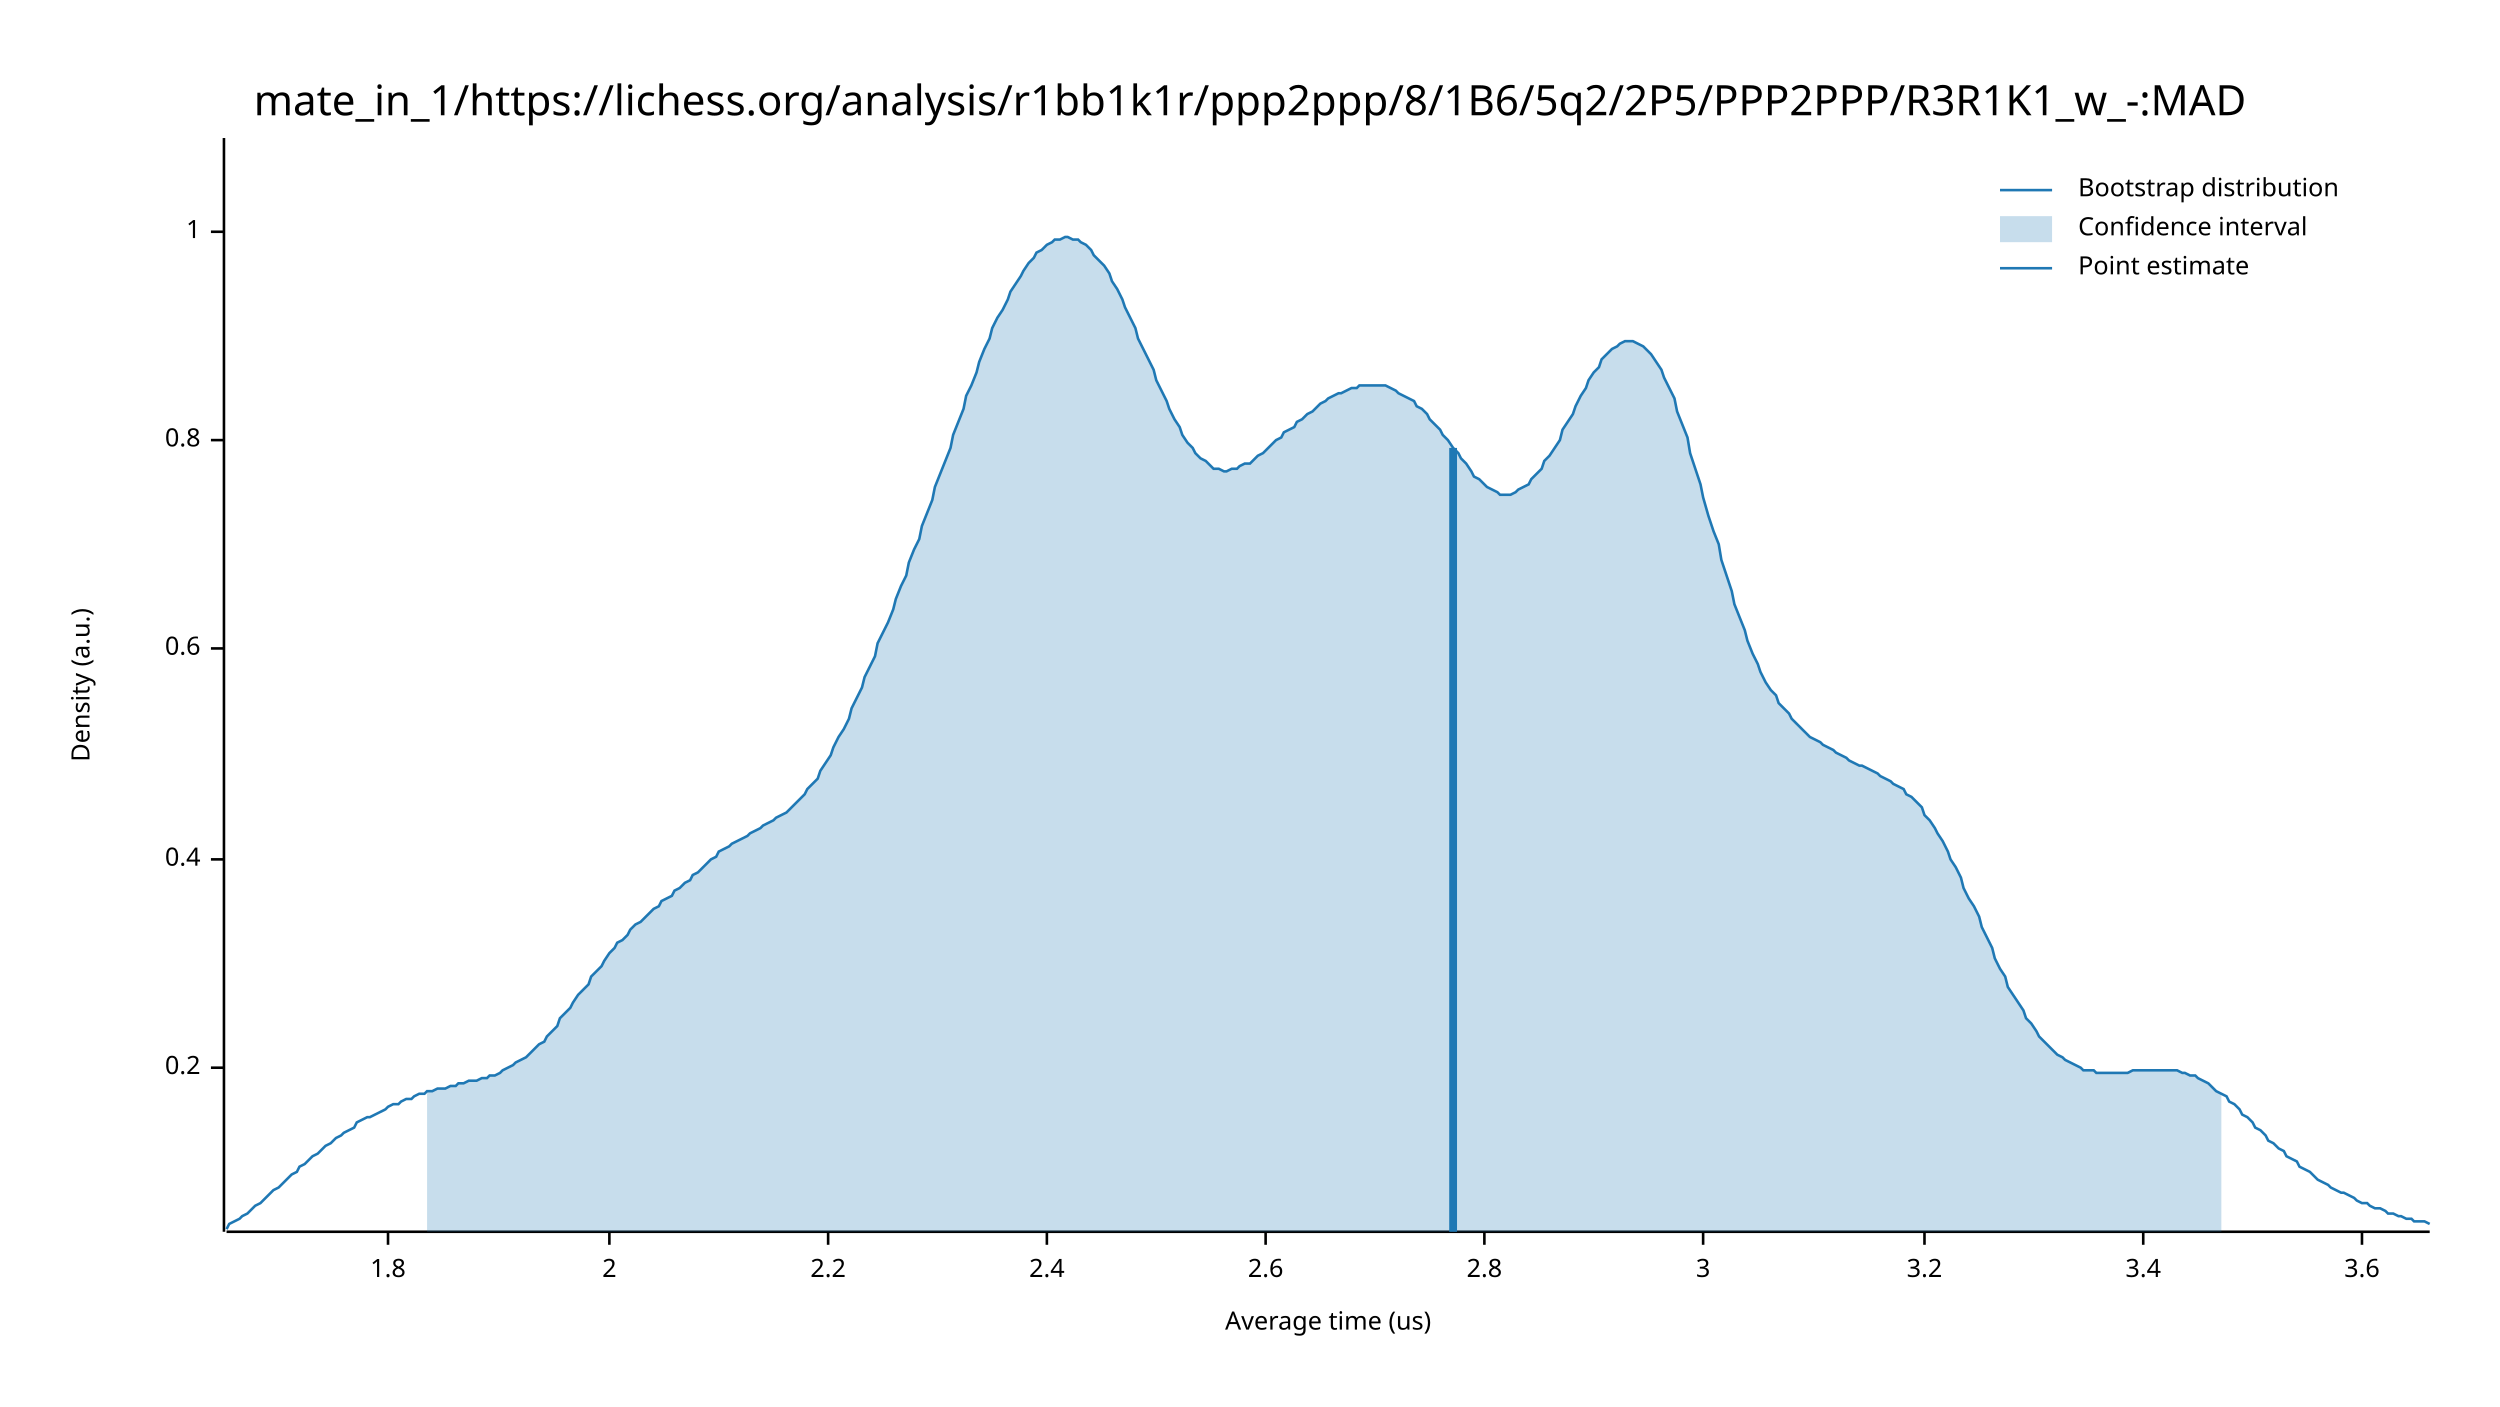
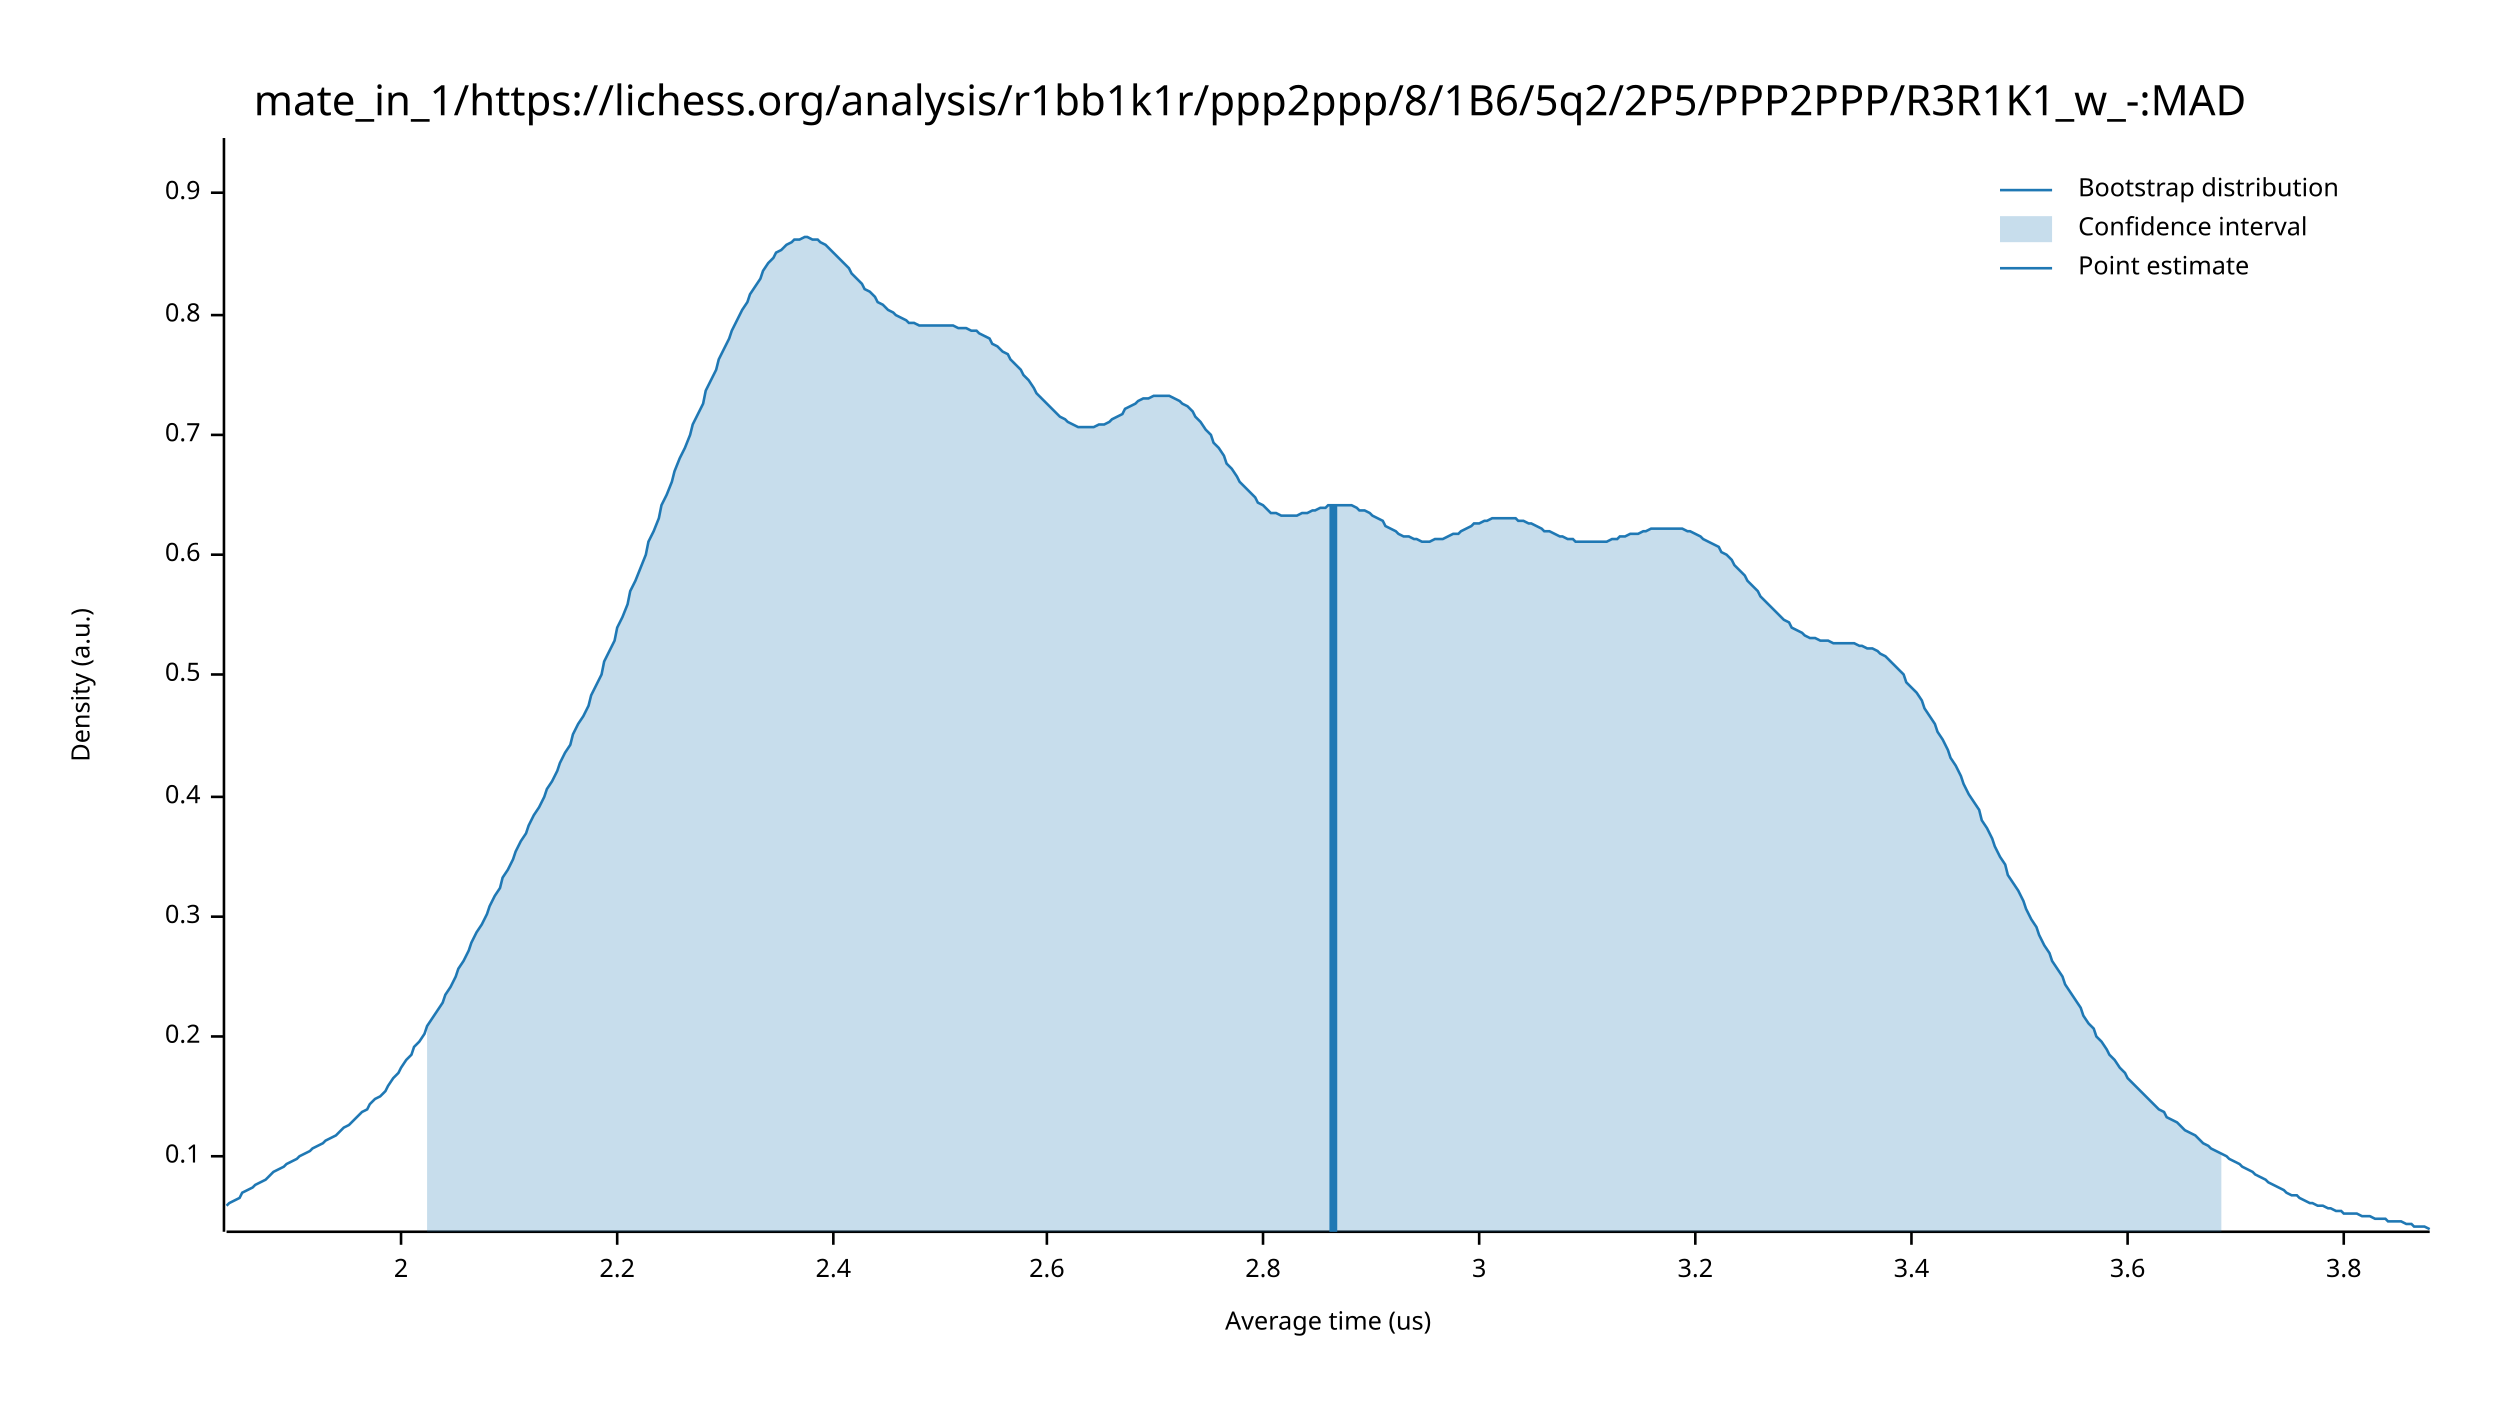
<svg xmlns="http://www.w3.org/2000/svg" width="960" height="540" viewBox="0 0 960 540">
  <text x="480" y="32" dy="0.76em" text-anchor="middle" font-family="sans-serif" font-size="16.129" opacity="1" fill="#000000">
mate_in_1/https://lichess.org/analysis/r1bb1k1r/ppp2ppp/8/1B6/5q2/2P5/PPP2PPP/R3R1K1_w_-:MAD
</text>
  <text x="27" y="263" dy="0.76em" text-anchor="middle" font-family="sans-serif" font-size="9.677" opacity="1" fill="#000000" transform="rotate(270, 27, 263)">
Density (a.u.)
</text>
  <text x="510" y="513" dy="-0.5ex" text-anchor="middle" font-family="sans-serif" font-size="9.677" opacity="1" fill="#000000">
Average time (us)
</text>
  <polyline fill="none" opacity="1" stroke="#000000" stroke-width="1" points="86,53 86,473 " />
-   <text x="77" y="410" dy="0.5ex" text-anchor="end" font-family="sans-serif" font-size="9.677" opacity="1" fill="#000000">
+   <text x="77" y="444" dy="0.5ex" text-anchor="end" font-family="sans-serif" font-size="9.677" opacity="1" fill="#000000">
+ 0.1
+ </text>
+   <polyline fill="none" opacity="1" stroke="#000000" stroke-width="1" points="81,444 86,444 " />
+   <text x="77" y="398" dy="0.5ex" text-anchor="end" font-family="sans-serif" font-size="9.677" opacity="1" fill="#000000">
0.2
</text>
-   <polyline fill="none" opacity="1" stroke="#000000" stroke-width="1" points="81,410 86,410 " />
-   <text x="77" y="330" dy="0.5ex" text-anchor="end" font-family="sans-serif" font-size="9.677" opacity="1" fill="#000000">
+   <polyline fill="none" opacity="1" stroke="#000000" stroke-width="1" points="81,398 86,398 " />
+   <text x="77" y="352" dy="0.5ex" text-anchor="end" font-family="sans-serif" font-size="9.677" opacity="1" fill="#000000">
+ 0.3
+ </text>
+   <polyline fill="none" opacity="1" stroke="#000000" stroke-width="1" points="81,352 86,352 " />
+   <text x="77" y="306" dy="0.5ex" text-anchor="end" font-family="sans-serif" font-size="9.677" opacity="1" fill="#000000">
0.4
</text>
-   <polyline fill="none" opacity="1" stroke="#000000" stroke-width="1" points="81,330 86,330 " />
-   <text x="77" y="249" dy="0.5ex" text-anchor="end" font-family="sans-serif" font-size="9.677" opacity="1" fill="#000000">
+   <polyline fill="none" opacity="1" stroke="#000000" stroke-width="1" points="81,306 86,306 " />
+   <text x="77" y="259" dy="0.5ex" text-anchor="end" font-family="sans-serif" font-size="9.677" opacity="1" fill="#000000">
+ 0.5
+ </text>
+   <polyline fill="none" opacity="1" stroke="#000000" stroke-width="1" points="81,259 86,259 " />
+   <text x="77" y="213" dy="0.5ex" text-anchor="end" font-family="sans-serif" font-size="9.677" opacity="1" fill="#000000">
0.6
</text>
-   <polyline fill="none" opacity="1" stroke="#000000" stroke-width="1" points="81,249 86,249 " />
-   <text x="77" y="169" dy="0.5ex" text-anchor="end" font-family="sans-serif" font-size="9.677" opacity="1" fill="#000000">
+   <polyline fill="none" opacity="1" stroke="#000000" stroke-width="1" points="81,213 86,213 " />
+   <text x="77" y="167" dy="0.5ex" text-anchor="end" font-family="sans-serif" font-size="9.677" opacity="1" fill="#000000">
+ 0.7
+ </text>
+   <polyline fill="none" opacity="1" stroke="#000000" stroke-width="1" points="81,167 86,167 " />
+   <text x="77" y="121" dy="0.5ex" text-anchor="end" font-family="sans-serif" font-size="9.677" opacity="1" fill="#000000">
0.8
</text>
-   <polyline fill="none" opacity="1" stroke="#000000" stroke-width="1" points="81,169 86,169 " />
-   <text x="77" y="89" dy="0.5ex" text-anchor="end" font-family="sans-serif" font-size="9.677" opacity="1" fill="#000000">
- 1
+   <polyline fill="none" opacity="1" stroke="#000000" stroke-width="1" points="81,121 86,121 " />
+   <text x="77" y="74" dy="0.5ex" text-anchor="end" font-family="sans-serif" font-size="9.677" opacity="1" fill="#000000">
+ 0.9
</text>
-   <polyline fill="none" opacity="1" stroke="#000000" stroke-width="1" points="81,89 86,89 " />
+   <polyline fill="none" opacity="1" stroke="#000000" stroke-width="1" points="81,74 86,74 " />
  <polyline fill="none" opacity="1" stroke="#000000" stroke-width="1" points="87,473 933,473 " />
-   <text x="149" y="483" dy="0.76em" text-anchor="middle" font-family="sans-serif" font-size="9.677" opacity="1" fill="#000000">
- 1.8
- </text>
-   <polyline fill="none" opacity="1" stroke="#000000" stroke-width="1" points="149,473 149,478 " />
-   <text x="234" y="483" dy="0.76em" text-anchor="middle" font-family="sans-serif" font-size="9.677" opacity="1" fill="#000000">
+   <text x="154" y="483" dy="0.76em" text-anchor="middle" font-family="sans-serif" font-size="9.677" opacity="1" fill="#000000">
2
</text>
-   <polyline fill="none" opacity="1" stroke="#000000" stroke-width="1" points="234,473 234,478 " />
-   <text x="318" y="483" dy="0.76em" text-anchor="middle" font-family="sans-serif" font-size="9.677" opacity="1" fill="#000000">
+   <polyline fill="none" opacity="1" stroke="#000000" stroke-width="1" points="154,473 154,478 " />
+   <text x="237" y="483" dy="0.76em" text-anchor="middle" font-family="sans-serif" font-size="9.677" opacity="1" fill="#000000">
2.2
</text>
-   <polyline fill="none" opacity="1" stroke="#000000" stroke-width="1" points="318,473 318,478 " />
-   <text x="402" y="483" dy="0.76em" text-anchor="middle" font-family="sans-serif" font-size="9.677" opacity="1" fill="#000000">
+   <polyline fill="none" opacity="1" stroke="#000000" stroke-width="1" points="237,473 237,478 " />
+   <text x="320" y="483" dy="0.76em" text-anchor="middle" font-family="sans-serif" font-size="9.677" opacity="1" fill="#000000">
2.4
</text>
-   <polyline fill="none" opacity="1" stroke="#000000" stroke-width="1" points="402,473 402,478 " />
-   <text x="486" y="483" dy="0.76em" text-anchor="middle" font-family="sans-serif" font-size="9.677" opacity="1" fill="#000000">
+   <polyline fill="none" opacity="1" stroke="#000000" stroke-width="1" points="320,473 320,478 " />
+   <text x="402" y="483" dy="0.76em" text-anchor="middle" font-family="sans-serif" font-size="9.677" opacity="1" fill="#000000">
2.6
</text>
-   <polyline fill="none" opacity="1" stroke="#000000" stroke-width="1" points="486,473 486,478 " />
-   <text x="570" y="483" dy="0.76em" text-anchor="middle" font-family="sans-serif" font-size="9.677" opacity="1" fill="#000000">
+   <polyline fill="none" opacity="1" stroke="#000000" stroke-width="1" points="402,473 402,478 " />
+   <text x="485" y="483" dy="0.76em" text-anchor="middle" font-family="sans-serif" font-size="9.677" opacity="1" fill="#000000">
2.8
</text>
-   <polyline fill="none" opacity="1" stroke="#000000" stroke-width="1" points="570,473 570,478 " />
-   <text x="654" y="483" dy="0.76em" text-anchor="middle" font-family="sans-serif" font-size="9.677" opacity="1" fill="#000000">
+   <polyline fill="none" opacity="1" stroke="#000000" stroke-width="1" points="485,473 485,478 " />
+   <text x="568" y="483" dy="0.76em" text-anchor="middle" font-family="sans-serif" font-size="9.677" opacity="1" fill="#000000">
3
</text>
-   <polyline fill="none" opacity="1" stroke="#000000" stroke-width="1" points="654,473 654,478 " />
-   <text x="739" y="483" dy="0.76em" text-anchor="middle" font-family="sans-serif" font-size="9.677" opacity="1" fill="#000000">
+   <polyline fill="none" opacity="1" stroke="#000000" stroke-width="1" points="568,473 568,478 " />
+   <text x="651" y="483" dy="0.76em" text-anchor="middle" font-family="sans-serif" font-size="9.677" opacity="1" fill="#000000">
3.2
</text>
-   <polyline fill="none" opacity="1" stroke="#000000" stroke-width="1" points="739,473 739,478 " />
-   <text x="823" y="483" dy="0.76em" text-anchor="middle" font-family="sans-serif" font-size="9.677" opacity="1" fill="#000000">
+   <polyline fill="none" opacity="1" stroke="#000000" stroke-width="1" points="651,473 651,478 " />
+   <text x="734" y="483" dy="0.76em" text-anchor="middle" font-family="sans-serif" font-size="9.677" opacity="1" fill="#000000">
3.4
</text>
-   <polyline fill="none" opacity="1" stroke="#000000" stroke-width="1" points="823,473 823,478 " />
-   <text x="907" y="483" dy="0.76em" text-anchor="middle" font-family="sans-serif" font-size="9.677" opacity="1" fill="#000000">
+   <polyline fill="none" opacity="1" stroke="#000000" stroke-width="1" points="734,473 734,478 " />
+   <text x="817" y="483" dy="0.76em" text-anchor="middle" font-family="sans-serif" font-size="9.677" opacity="1" fill="#000000">
3.6
</text>
-   <polyline fill="none" opacity="1" stroke="#000000" stroke-width="1" points="907,473 907,478 " />
-   <polyline fill="none" opacity="1" stroke="#1F78B4" stroke-width="1" points="87,472 88,470 90,469 92,468 93,467 95,466 97,464 98,463 100,462 102,460 103,459 105,457 107,456 109,454 110,453 112,451 114,450 115,448 117,447 119,445 120,444 122,443 124,441 125,440 127,439 129,437 131,436 132,435 134,434 136,433 137,431 139,430 141,429 142,429 144,428 146,427 148,426 149,425 151,424 153,424 154,423 156,422 158,422 159,421 161,420 163,420 164,419 166,419 168,418 170,418 171,418 173,417 175,417 176,416 178,416 180,415 181,415 183,415 185,414 187,414 188,413 190,413 192,412 193,411 195,410 197,409 198,408 200,407 202,406 203,405 205,403 207,401 209,400 210,398 212,396 214,394 215,391 217,389 219,387 220,385 222,382 224,380 226,378 227,375 229,373 231,371 232,369 234,366 236,364 237,362 239,361 241,359 242,357 244,355 246,354 248,352 249,351 251,349 253,348 254,346 256,345 258,344 259,342 261,341 263,339 265,338 266,336 268,335 270,333 271,332 273,330 275,329 276,327 278,326 280,325 281,324 283,323 285,322 287,321 288,320 290,319 292,318 293,317 295,316 297,315 298,314 300,313 302,312 304,310 305,309 307,307 309,305 310,303 312,301 314,299 315,296 317,293 319,290 320,287 322,283 324,280 326,276 327,272 329,268 331,264 332,260 334,256 336,252 337,247 339,243 341,239 343,234 344,230 346,225 348,221 349,216 351,211 353,207 354,202 356,197 358,192 359,187 361,182 363,177 365,172 366,167 368,162 370,157 371,152 373,148 375,143 376,139 378,134 380,130 381,126 383,122 385,119 387,115 388,112 390,109 392,106 393,104 395,101 397,99 398,97 400,96 402,94 404,93 405,92 407,92 409,91 410,91 412,92 414,92 415,93 417,94 419,96 420,98 422,100 424,102 426,105 427,108 429,111 431,115 432,118 434,122 436,126 437,130 439,134 441,138 443,142 444,146 446,150 448,154 449,157 451,161 453,164 454,167 456,170 458,172 459,174 461,176 463,177 465,179 466,180 468,180 470,181 471,181 473,180 475,180 476,179 478,178 480,178 482,176 483,175 485,174 487,172 488,171 490,169 492,168 493,166 495,165 497,164 498,162 500,161 502,159 504,158 505,157 507,155 509,154 510,153 512,152 514,151 515,151 517,150 519,149 521,149 522,148 524,148 526,148 527,148 529,148 531,148 532,148 534,149 536,150 537,151 539,152 541,153 543,154 544,156 546,157 548,159 549,161 551,163 553,165 554,167 556,169 558,172 560,174 561,176 563,178 565,181 566,183 568,184 570,186 571,187 573,188 575,189 576,190 578,190 580,190 582,189 583,188 585,187 587,186 588,184 590,182 592,180 593,177 595,175 597,172 599,169 600,165 602,162 604,159 605,156 607,152 609,149 610,146 612,143 614,141 615,138 617,136 619,134 621,133 622,132 624,131 626,131 627,131 629,132 631,133 632,134 634,136 636,139 638,142 639,145 641,149 643,153 644,158 646,163 648,168 649,174 651,180 653,186 654,191 656,198 658,204 660,209 661,215 663,221 665,227 666,232 668,237 670,242 671,246 673,251 675,255 676,258 678,262 680,265 682,267 683,270 685,272 687,274 688,276 690,278 692,280 693,281 695,283 697,284 699,285 700,286 702,287 704,288 705,289 707,290 709,291 710,292 712,293 714,294 715,294 717,295 719,296 721,297 722,298 724,299 726,300 727,301 729,302 731,303 732,305 734,306 736,308 738,310 739,313 741,315 743,318 744,320 746,323 748,327 749,330 751,333 753,337 754,341 756,345 758,348 760,352 761,356 763,360 765,364 766,368 768,372 770,375 771,379 773,382 775,385 777,388 778,391 780,393 782,396 783,398 785,400 787,402 788,403 790,405 792,406 793,407 795,408 797,409 799,410 800,411 802,411 804,411 805,412 807,412 809,412 810,412 812,412 814,412 816,412 817,412 819,411 821,411 822,411 824,411 826,411 827,411 829,411 831,411 832,411 834,411 836,411 838,412 839,412 841,413 843,413 844,414 846,415 848,416 849,417 851,419 853,420 855,421 856,423 858,424 860,426 861,428 863,429 865,431 866,433 868,434 870,436 871,438 873,439 875,441 877,442 878,444 880,445 882,446 883,448 885,449 887,450 888,451 890,453 892,454 894,455 895,456 897,457 899,458 900,458 902,459 904,460 905,461 907,462 909,462 910,463 912,464 914,464 916,465 917,466 919,466 921,467 922,467 924,468 926,468 927,469 929,469 931,469 933,470 " />
-   <polygon opacity="0.25" fill="#1F78B4" points="164,419 166,419 168,418 170,418 171,418 173,417 175,417 176,416 178,416 180,415 181,415 183,415 185,414 187,414 188,413 190,413 192,412 193,411 195,410 197,409 198,408 200,407 202,406 203,405 205,403 207,401 209,400 210,398 212,396 214,394 215,391 217,389 219,387 220,385 222,382 224,380 226,378 227,375 229,373 231,371 232,369 234,366 236,364 237,362 239,361 241,359 242,357 244,355 246,354 248,352 249,351 251,349 253,348 254,346 256,345 258,344 259,342 261,341 263,339 265,338 266,336 268,335 270,333 271,332 273,330 275,329 276,327 278,326 280,325 281,324 283,323 285,322 287,321 288,320 290,319 292,318 293,317 295,316 297,315 298,314 300,313 302,312 304,310 305,309 307,307 309,305 310,303 312,301 314,299 315,296 317,293 319,290 320,287 322,283 324,280 326,276 327,272 329,268 331,264 332,260 334,256 336,252 337,247 339,243 341,239 343,234 344,230 346,225 348,221 349,216 351,211 353,207 354,202 356,197 358,192 359,187 361,182 363,177 365,172 366,167 368,162 370,157 371,152 373,148 375,143 376,139 378,134 380,130 381,126 383,122 385,119 387,115 388,112 390,109 392,106 393,104 395,101 397,99 398,97 400,96 402,94 404,93 405,92 407,92 409,91 410,91 412,92 414,92 415,93 417,94 419,96 420,98 422,100 424,102 426,105 427,108 429,111 431,115 432,118 434,122 436,126 437,130 439,134 441,138 443,142 444,146 446,150 448,154 449,157 451,161 453,164 454,167 456,170 458,172 459,174 461,176 463,177 465,179 466,180 468,180 470,181 471,181 473,180 475,180 476,179 478,178 480,178 482,176 483,175 485,174 487,172 488,171 490,169 492,168 493,166 495,165 497,164 498,162 500,161 502,159 504,158 505,157 507,155 509,154 510,153 512,152 514,151 515,151 517,150 519,149 521,149 522,148 524,148 526,148 527,148 529,148 531,148 532,148 534,149 536,150 537,151 539,152 541,153 543,154 544,156 546,157 548,159 549,161 551,163 553,165 554,167 556,169 558,172 560,174 561,176 563,178 565,181 566,183 568,184 570,186 571,187 573,188 575,189 576,190 578,190 580,190 582,189 583,188 585,187 587,186 588,184 590,182 592,180 593,177 595,175 597,172 599,169 600,165 602,162 604,159 605,156 607,152 609,149 610,146 612,143 614,141 615,138 617,136 619,134 621,133 622,132 624,131 626,131 627,131 629,132 631,133 632,134 634,136 636,139 638,142 639,145 641,149 643,153 644,158 646,163 648,168 649,174 651,180 653,186 654,191 656,198 658,204 660,209 661,215 663,221 665,227 666,232 668,237 670,242 671,246 673,251 675,255 676,258 678,262 680,265 682,267 683,270 685,272 687,274 688,276 690,278 692,280 693,281 695,283 697,284 699,285 700,286 702,287 704,288 705,289 707,290 709,291 710,292 712,293 714,294 715,294 717,295 719,296 721,297 722,298 724,299 726,300 727,301 729,302 731,303 732,305 734,306 736,308 738,310 739,313 741,315 743,318 744,320 746,323 748,327 749,330 751,333 753,337 754,341 756,345 758,348 760,352 761,356 763,360 765,364 766,368 768,372 770,375 771,379 773,382 775,385 777,388 778,391 780,393 782,396 783,398 785,400 787,402 788,403 790,405 792,406 793,407 795,408 797,409 799,410 800,411 802,411 804,411 805,412 807,412 809,412 810,412 812,412 814,412 816,412 817,412 819,411 821,411 822,411 824,411 826,411 827,411 829,411 831,411 832,411 834,411 836,411 838,412 839,412 841,413 843,413 844,414 846,415 848,416 849,417 851,419 853,420 853,473 164,473 " />
-   <polyline fill="none" opacity="1" stroke="#1F78B4" stroke-width="3" points="558,473 558,172 " />
+   <polyline fill="none" opacity="1" stroke="#000000" stroke-width="1" points="817,473 817,478 " />
+   <text x="900" y="483" dy="0.76em" text-anchor="middle" font-family="sans-serif" font-size="9.677" opacity="1" fill="#000000">
+ 3.8
+ </text>
+   <polyline fill="none" opacity="1" stroke="#000000" stroke-width="1" points="900,473 900,478 " />
+   <polyline fill="none" opacity="1" stroke="#1F78B4" stroke-width="1" points="87,463 88,462 90,461 92,460 93,458 95,457 97,456 98,455 100,454 102,453 103,452 105,450 107,449 109,448 110,447 112,446 114,445 115,444 117,443 119,442 120,441 122,440 124,439 125,438 127,437 129,436 131,434 132,433 134,432 136,430 137,429 139,427 141,426 142,424 144,422 146,421 148,419 149,417 151,414 153,412 154,410 156,407 158,405 159,402 161,400 163,397 164,394 166,391 168,388 170,385 171,382 173,379 175,375 176,372 178,369 180,365 181,362 183,358 185,355 187,351 188,348 190,344 192,341 193,337 195,334 197,330 198,327 200,323 202,320 203,317 205,313 207,310 209,306 210,303 212,300 214,296 215,293 217,289 219,286 220,282 222,278 224,275 226,271 227,267 229,263 231,259 232,254 234,250 236,246 237,241 239,237 241,232 242,227 244,223 246,218 248,213 249,208 251,204 253,199 254,194 256,190 258,185 259,181 261,176 263,172 265,167 266,163 268,159 270,155 271,150 273,146 275,142 276,138 278,134 280,130 281,127 283,123 285,119 287,116 288,113 290,110 292,107 293,104 295,101 297,99 298,97 300,96 302,94 304,93 305,92 307,92 309,91 310,91 312,92 314,92 315,93 317,94 319,96 320,97 322,99 324,101 326,103 327,105 329,107 331,109 332,111 334,112 336,114 337,116 339,117 341,119 343,120 344,121 346,122 348,123 349,124 351,124 353,125 354,125 356,125 358,125 359,125 361,125 363,125 365,125 366,125 368,126 370,126 371,126 373,127 375,127 376,128 378,129 380,130 381,132 383,133 385,135 387,136 388,138 390,140 392,142 393,144 395,146 397,149 398,151 400,153 402,155 404,157 405,158 407,160 409,161 410,162 412,163 414,164 415,164 417,164 419,164 420,164 422,163 424,163 426,162 427,161 429,160 431,159 432,157 434,156 436,155 437,154 439,153 441,153 443,152 444,152 446,152 448,152 449,152 451,153 453,154 454,155 456,156 458,158 459,160 461,162 463,165 465,167 466,170 468,172 470,175 471,178 473,180 475,183 476,185 478,187 480,189 482,191 483,193 485,194 487,196 488,197 490,197 492,198 493,198 495,198 497,198 498,198 500,197 502,197 504,196 505,196 507,195 509,195 510,194 512,194 514,194 515,194 517,194 519,194 521,195 522,196 524,196 526,197 527,198 529,199 531,200 532,202 534,203 536,204 537,205 539,206 541,206 543,207 544,207 546,208 548,208 549,208 551,207 553,207 554,207 556,206 558,205 560,205 561,204 563,203 565,202 566,201 568,201 570,200 571,200 573,199 575,199 576,199 578,199 580,199 582,199 583,200 585,200 587,201 588,201 590,202 592,203 593,204 595,204 597,205 599,206 600,206 602,207 604,207 605,208 607,208 609,208 610,208 612,208 614,208 615,208 617,208 619,207 621,207 622,206 624,206 626,205 627,205 629,205 631,204 632,204 634,203 636,203 638,203 639,203 641,203 643,203 644,203 646,203 648,204 649,204 651,205 653,206 654,207 656,208 658,209 660,210 661,212 663,213 665,215 666,217 668,219 670,221 671,223 673,225 675,227 676,229 678,231 680,233 682,235 683,236 685,238 687,239 688,241 690,242 692,243 693,244 695,245 697,245 699,246 700,246 702,246 704,247 705,247 707,247 709,247 710,247 712,247 714,248 715,248 717,249 719,249 721,250 722,251 724,252 726,254 727,255 729,257 731,259 732,262 734,264 736,266 738,269 739,272 741,275 743,278 744,281 746,284 748,288 749,291 751,294 753,298 754,301 756,305 758,308 760,311 761,315 763,318 765,322 766,325 768,329 770,332 771,336 773,339 775,342 777,346 778,349 780,353 782,356 783,359 785,363 787,366 788,369 790,372 792,375 793,378 795,381 797,384 799,387 800,390 802,393 804,395 805,398 807,400 809,403 810,405 812,407 814,410 816,412 817,414 819,416 821,418 822,419 824,421 826,423 827,424 829,426 831,427 832,429 834,430 836,431 838,433 839,434 841,435 843,436 844,437 846,439 848,440 849,441 851,442 853,443 855,444 856,445 858,446 860,447 861,448 863,449 865,450 866,451 868,452 870,453 871,454 873,455 875,456 877,457 878,458 880,459 882,459 883,460 885,461 887,462 888,462 890,463 892,463 894,464 895,464 897,465 899,465 900,466 902,466 904,466 905,466 907,467 909,467 910,467 912,468 914,468 916,468 917,469 919,469 921,469 922,469 924,470 926,470 927,471 929,471 931,471 933,472 " />
+   <polygon opacity="0.25" fill="#1F78B4" points="164,394 166,391 168,388 170,385 171,382 173,379 175,375 176,372 178,369 180,365 181,362 183,358 185,355 187,351 188,348 190,344 192,341 193,337 195,334 197,330 198,327 200,323 202,320 203,317 205,313 207,310 209,306 210,303 212,300 214,296 215,293 217,289 219,286 220,282 222,278 224,275 226,271 227,267 229,263 231,259 232,254 234,250 236,246 237,241 239,237 241,232 242,227 244,223 246,218 248,213 249,208 251,204 253,199 254,194 256,190 258,185 259,181 261,176 263,172 265,167 266,163 268,159 270,155 271,150 273,146 275,142 276,138 278,134 280,130 281,127 283,123 285,119 287,116 288,113 290,110 292,107 293,104 295,101 297,99 298,97 300,96 302,94 304,93 305,92 307,92 309,91 310,91 312,92 314,92 315,93 317,94 319,96 320,97 322,99 324,101 326,103 327,105 329,107 331,109 332,111 334,112 336,114 337,116 339,117 341,119 343,120 344,121 346,122 348,123 349,124 351,124 353,125 354,125 356,125 358,125 359,125 361,125 363,125 365,125 366,125 368,126 370,126 371,126 373,127 375,127 376,128 378,129 380,130 381,132 383,133 385,135 387,136 388,138 390,140 392,142 393,144 395,146 397,149 398,151 400,153 402,155 404,157 405,158 407,160 409,161 410,162 412,163 414,164 415,164 417,164 419,164 420,164 422,163 424,163 426,162 427,161 429,160 431,159 432,157 434,156 436,155 437,154 439,153 441,153 443,152 444,152 446,152 448,152 449,152 451,153 453,154 454,155 456,156 458,158 459,160 461,162 463,165 465,167 466,170 468,172 470,175 471,178 473,180 475,183 476,185 478,187 480,189 482,191 483,193 485,194 487,196 488,197 490,197 492,198 493,198 495,198 497,198 498,198 500,197 502,197 504,196 505,196 507,195 509,195 510,194 512,194 514,194 515,194 517,194 519,194 521,195 522,196 524,196 526,197 527,198 529,199 531,200 532,202 534,203 536,204 537,205 539,206 541,206 543,207 544,207 546,208 548,208 549,208 551,207 553,207 554,207 556,206 558,205 560,205 561,204 563,203 565,202 566,201 568,201 570,200 571,200 573,199 575,199 576,199 578,199 580,199 582,199 583,200 585,200 587,201 588,201 590,202 592,203 593,204 595,204 597,205 599,206 600,206 602,207 604,207 605,208 607,208 609,208 610,208 612,208 614,208 615,208 617,208 619,207 621,207 622,206 624,206 626,205 627,205 629,205 631,204 632,204 634,203 636,203 638,203 639,203 641,203 643,203 644,203 646,203 648,204 649,204 651,205 653,206 654,207 656,208 658,209 660,210 661,212 663,213 665,215 666,217 668,219 670,221 671,223 673,225 675,227 676,229 678,231 680,233 682,235 683,236 685,238 687,239 688,241 690,242 692,243 693,244 695,245 697,245 699,246 700,246 702,246 704,247 705,247 707,247 709,247 710,247 712,247 714,248 715,248 717,249 719,249 721,250 722,251 724,252 726,254 727,255 729,257 731,259 732,262 734,264 736,266 738,269 739,272 741,275 743,278 744,281 746,284 748,288 749,291 751,294 753,298 754,301 756,305 758,308 760,311 761,315 763,318 765,322 766,325 768,329 770,332 771,336 773,339 775,342 777,346 778,349 780,353 782,356 783,359 785,363 787,366 788,369 790,372 792,375 793,378 795,381 797,384 799,387 800,390 802,393 804,395 805,398 807,400 809,403 810,405 812,407 814,410 816,412 817,414 819,416 821,418 822,419 824,421 826,423 827,424 829,426 831,427 832,429 834,430 836,431 838,433 839,434 841,435 843,436 844,437 846,439 848,440 849,441 851,442 853,443 853,473 164,473 " />
+   <polyline fill="none" opacity="1" stroke="#1F78B4" stroke-width="3" points="512,473 512,194 " />
  <text x="798" y="68" dy="0.76em" text-anchor="start" font-family="sans-serif" font-size="9.677" opacity="1" fill="#000000">
Bootstrap distribution
</text>
  <text x="798" y="83" dy="0.76em" text-anchor="start" font-family="sans-serif" font-size="9.677" opacity="1" fill="#000000">
Confidence interval
</text>
  <text x="798" y="98" dy="0.76em" text-anchor="start" font-family="sans-serif" font-size="9.677" opacity="1" fill="#000000">
Point estimate
</text>
  <polyline fill="none" opacity="1" stroke="#1F78B4" stroke-width="1" points="768,73 788,73 " />
  <rect x="768" y="83" width="20" height="10" opacity="0.25" fill="#1F78B4" stroke="none" />
  <polyline fill="none" opacity="1" stroke="#1F78B4" stroke-width="1" points="768,103 788,103 " />
</svg>
